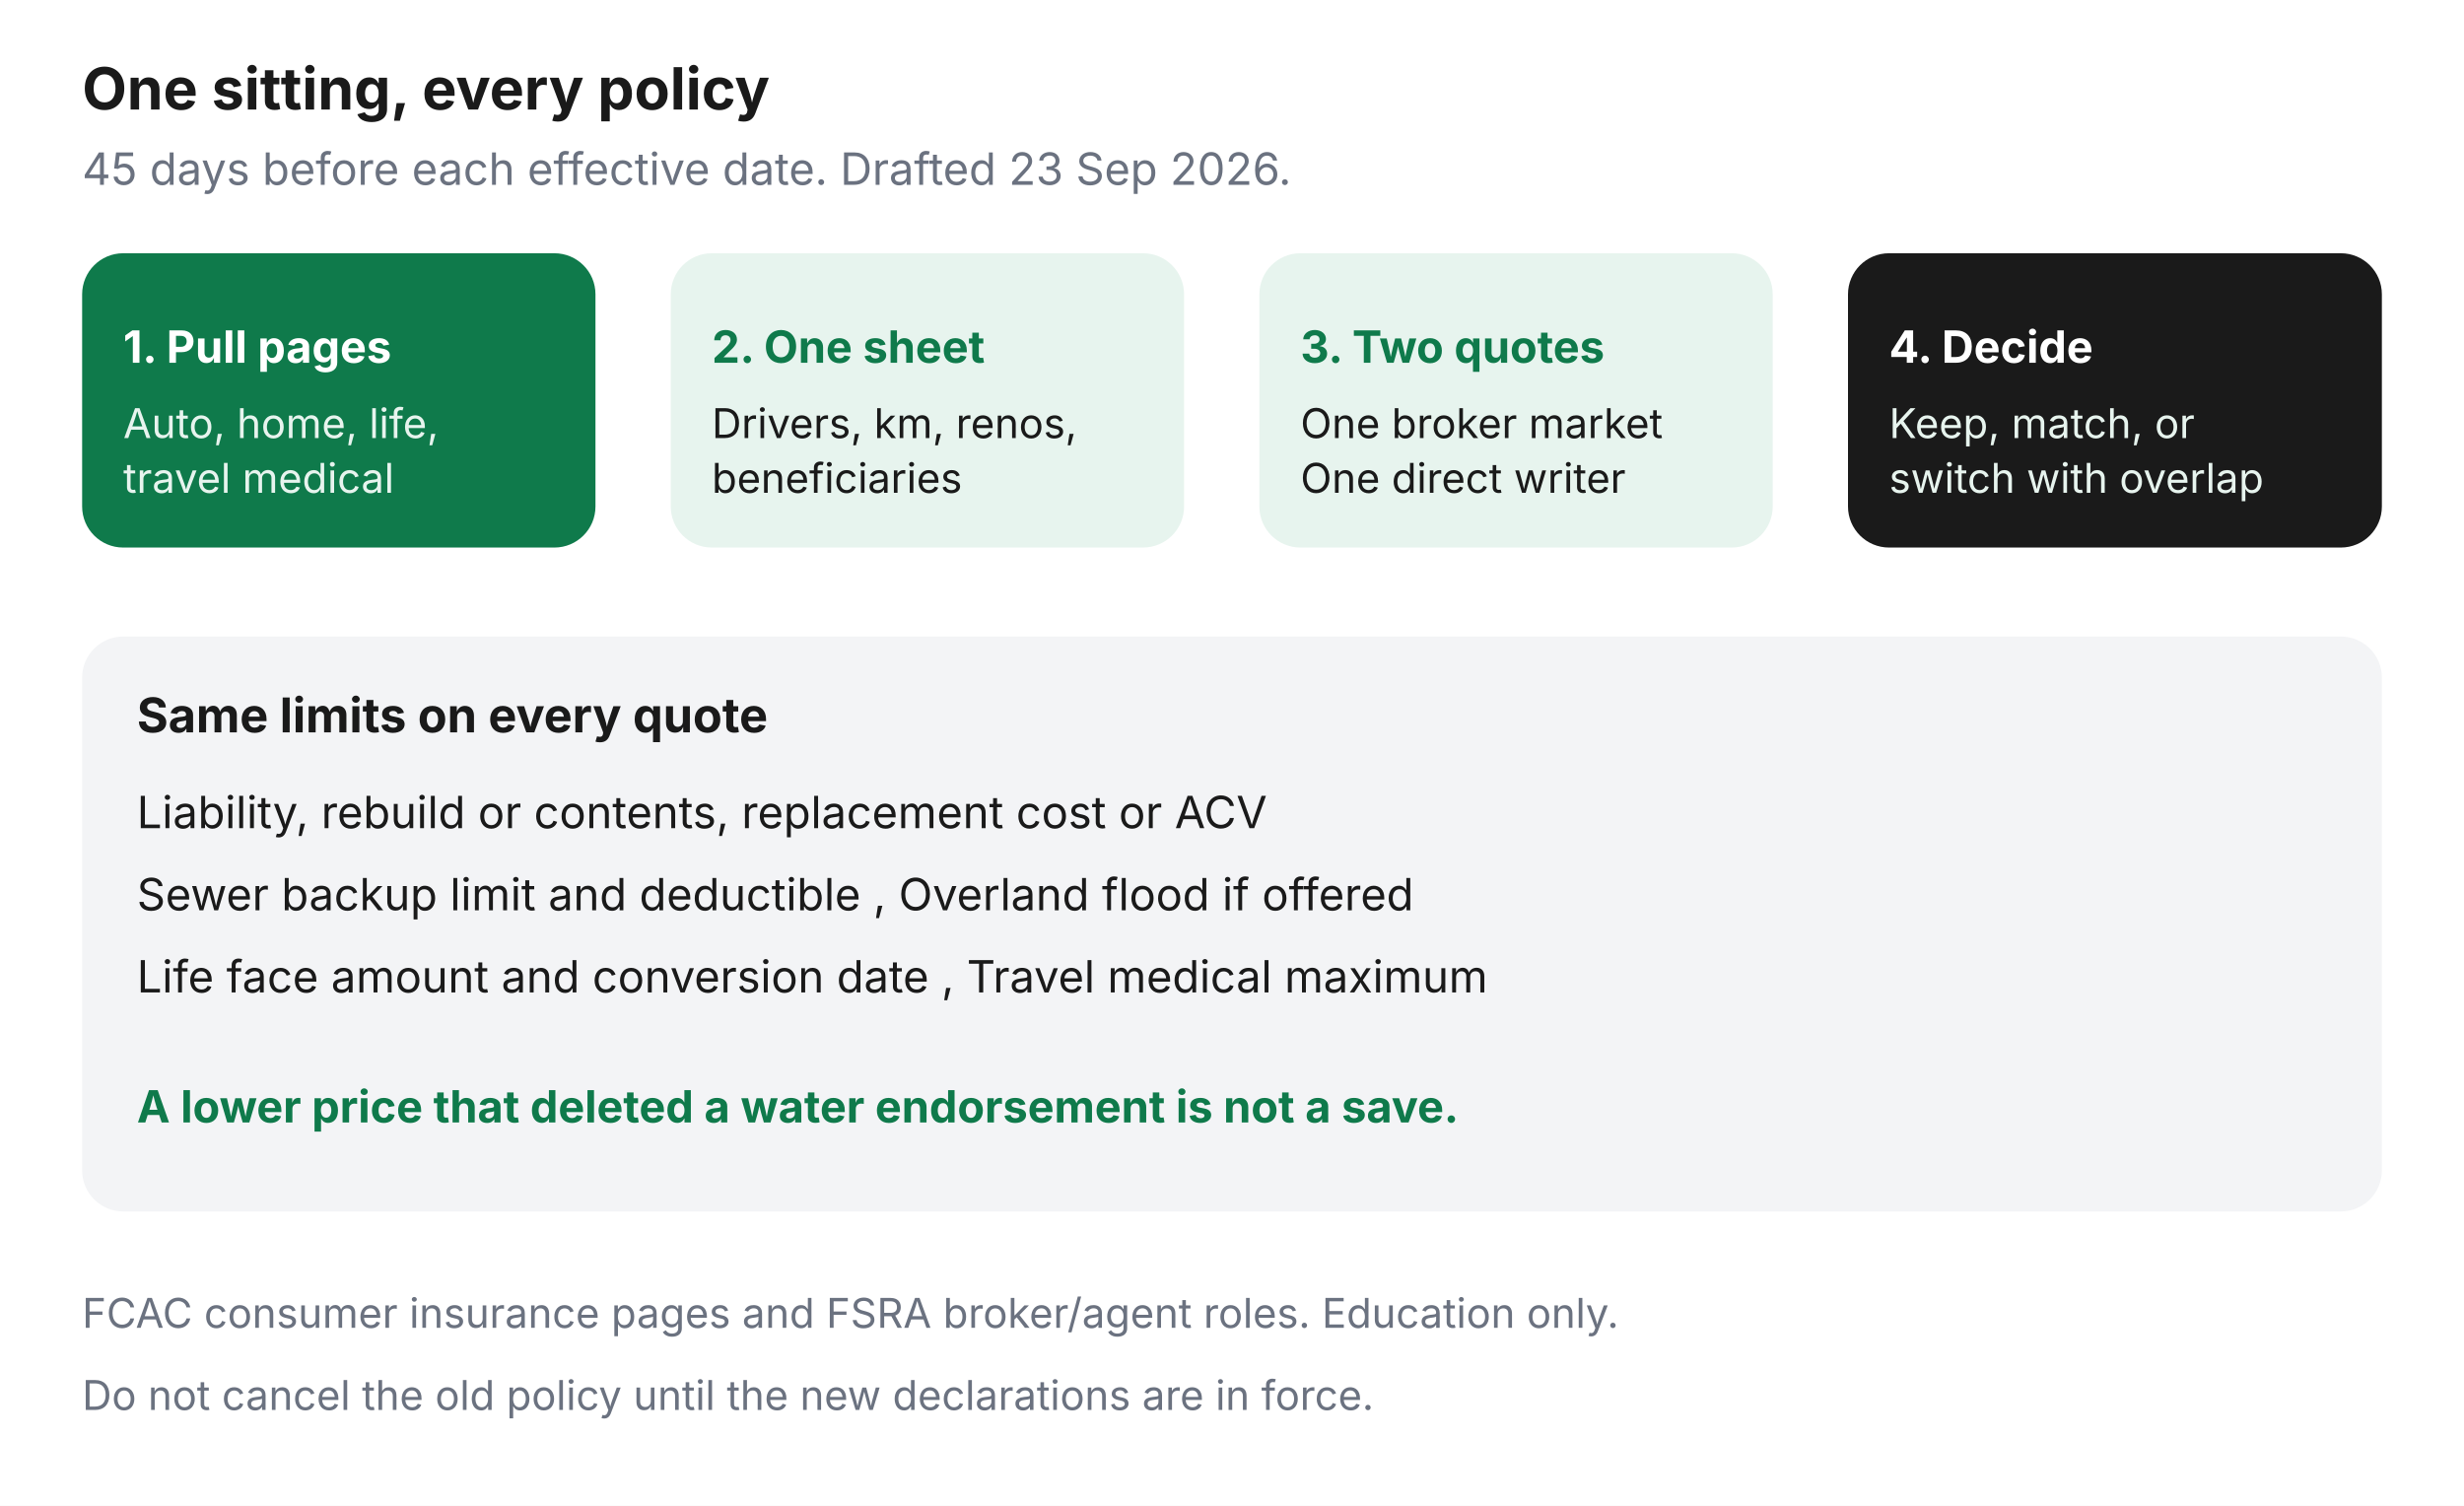
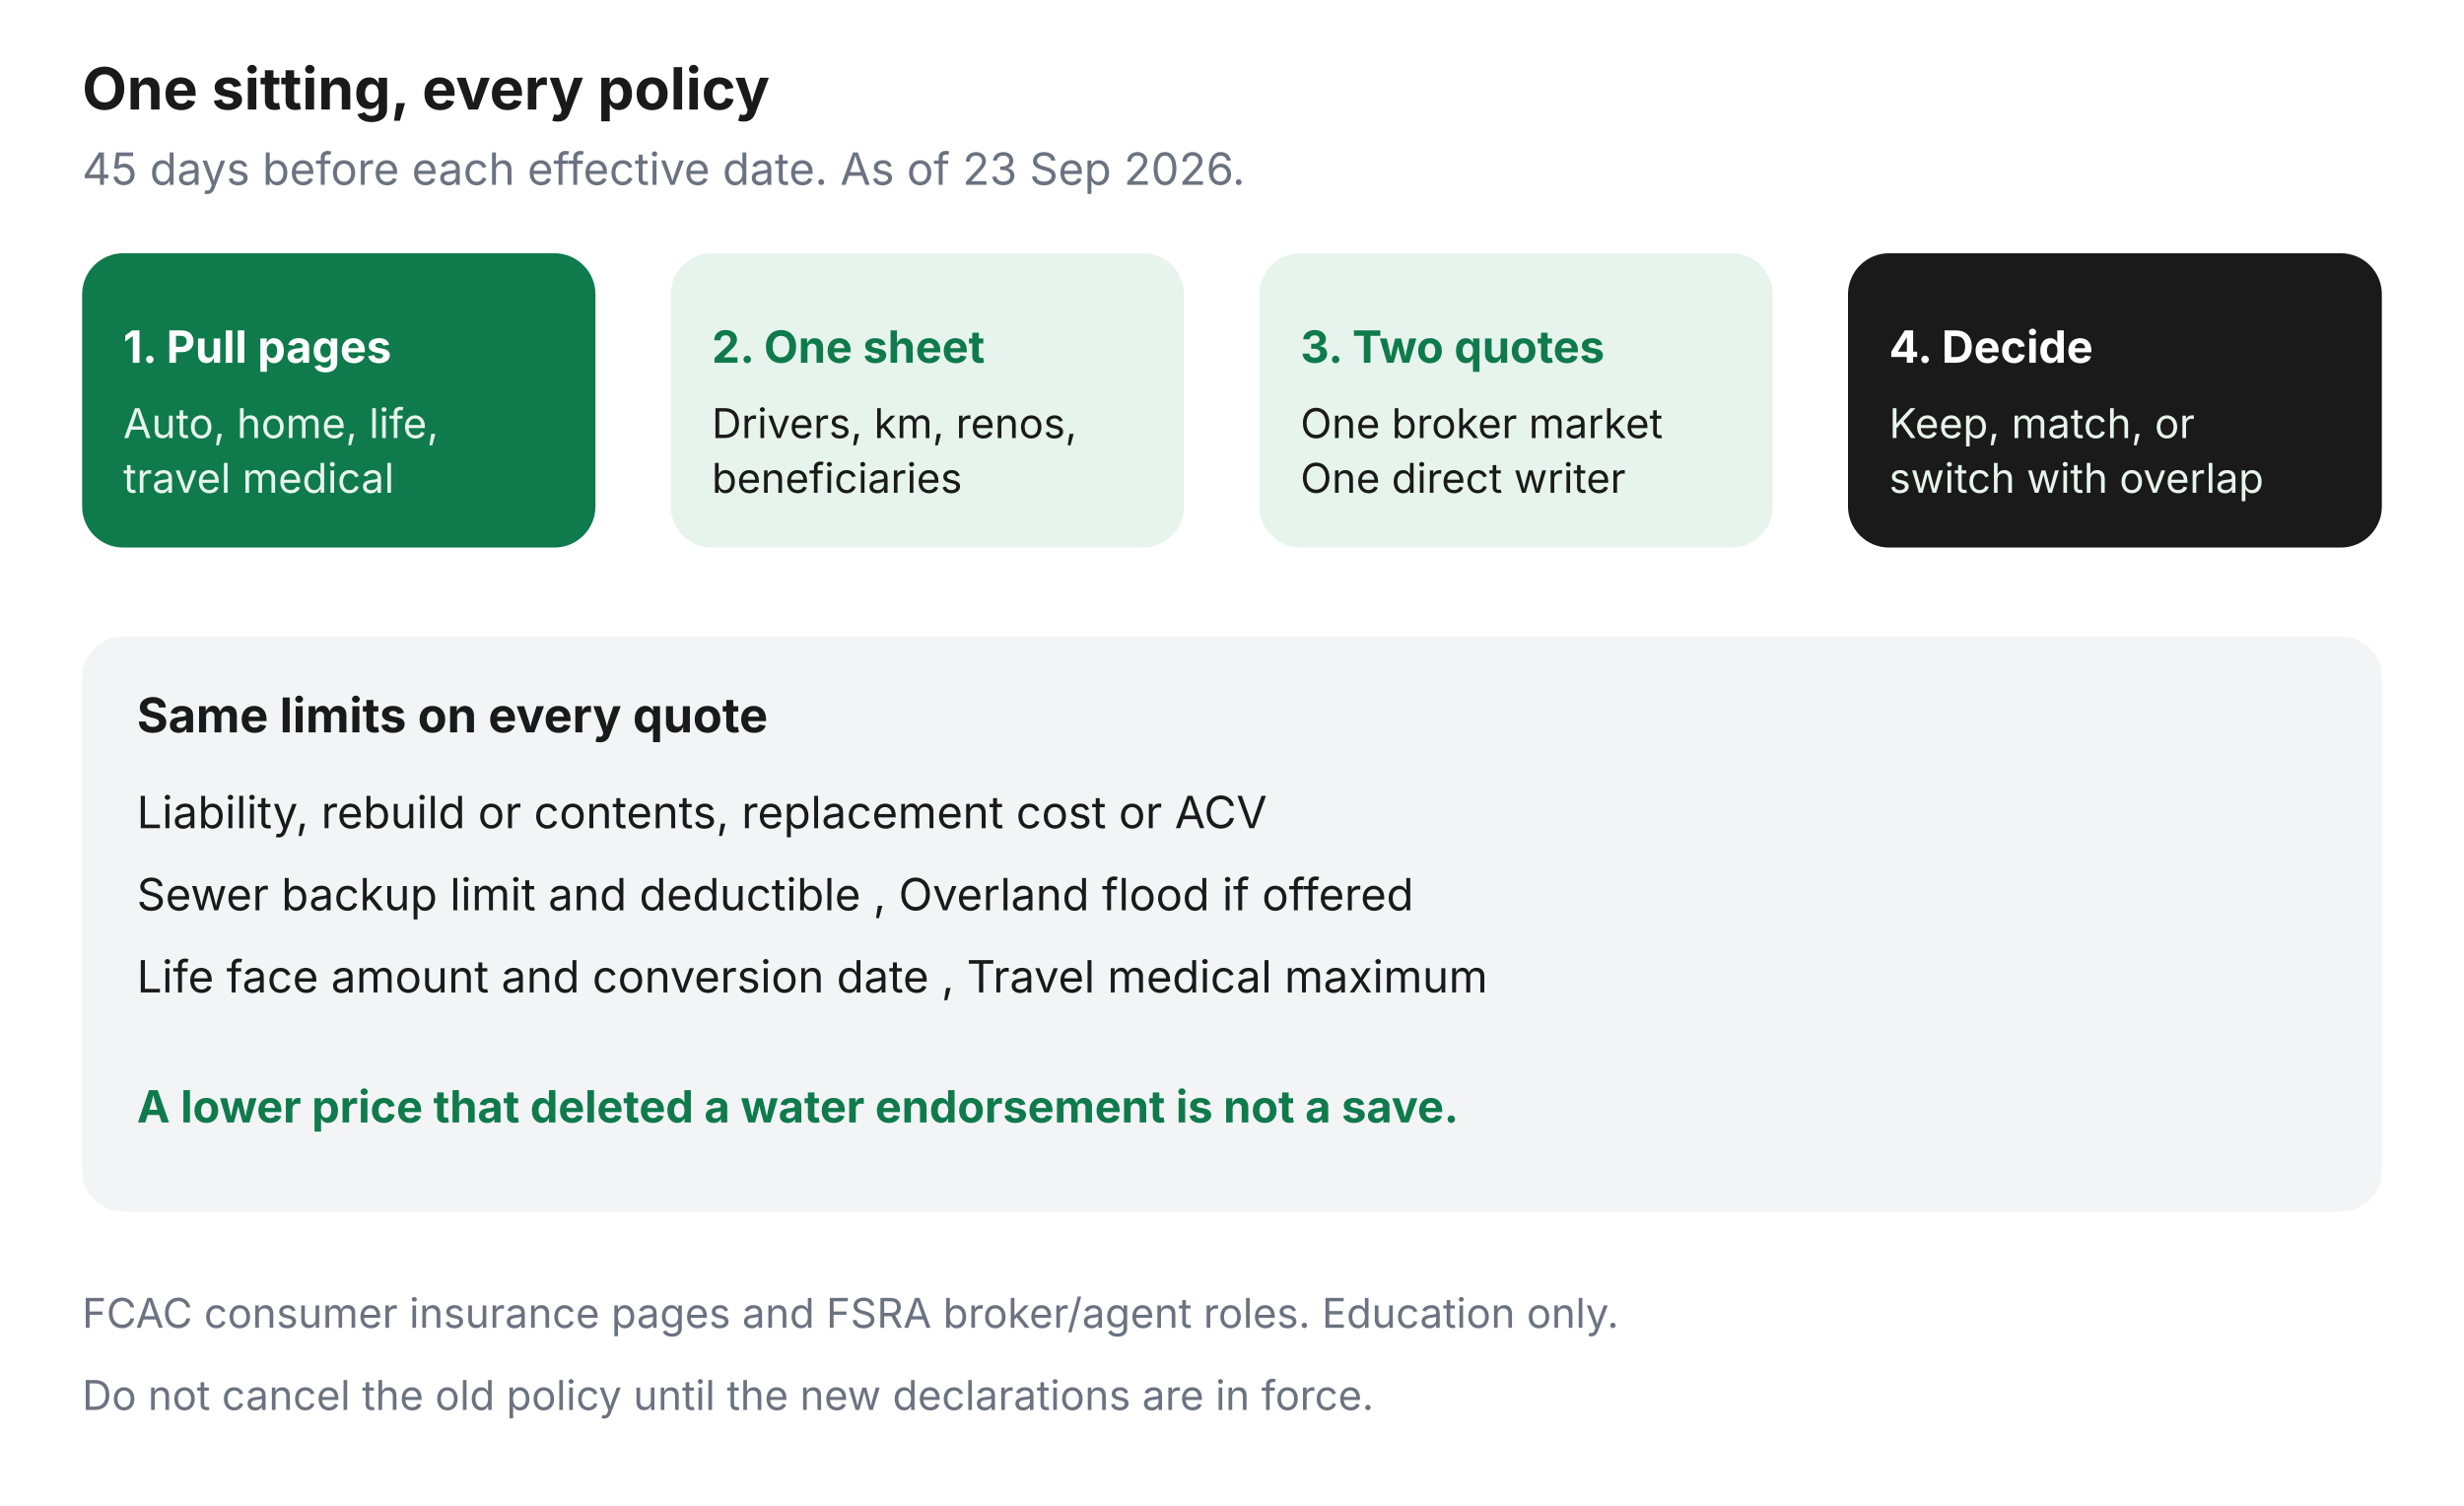
<svg xmlns="http://www.w3.org/2000/svg" viewBox="0 0 720 440" role="img" aria-labelledby="title desc">
  <rect width="720" height="440" fill="#FFFFFF" />
  <text x="24" y="32" font-family="Inter, system-ui, sans-serif" font-size="17" font-weight="700" fill="#1A1A1A">One sitting, every policy</text>
-   <text x="24" y="54" font-family="Inter, system-ui, sans-serif" font-size="13" fill="#6B7280">45 days before each effective date. Drafted 23 Sep 2026.</text>
+   <text x="24" y="54" font-family="Inter, system-ui, sans-serif" font-size="13" fill="#6B7280">45 days before each effective date. As of 23 Sep 2026.</text>
  <rect x="24" y="74" width="150" height="86" rx="12" fill="#0F7A4B" />
  <text x="36" y="106" font-family="Inter, system-ui, sans-serif" font-size="13" font-weight="700" fill="#FFFFFF">1. Pull pages</text>
  <text x="36" y="128" font-family="Inter, system-ui, sans-serif" font-size="12" fill="#E7F4EE">Auto, home, life,</text>
  <text x="36" y="144" font-family="Inter, system-ui, sans-serif" font-size="12" fill="#E7F4EE">travel medical</text>
  <rect x="196" y="74" width="150" height="86" rx="12" fill="#E7F4EE" />
  <text x="208" y="106" font-family="Inter, system-ui, sans-serif" font-size="13" font-weight="700" fill="#0F7A4B">2. One sheet</text>
  <text x="208" y="128" font-family="Inter, system-ui, sans-serif" font-size="12" fill="#1A1A1A">Drivers, km, renos,</text>
  <text x="208" y="144" font-family="Inter, system-ui, sans-serif" font-size="12" fill="#1A1A1A">beneficiaries</text>
  <rect x="368" y="74" width="150" height="86" rx="12" fill="#E7F4EE" />
  <text x="380" y="106" font-family="Inter, system-ui, sans-serif" font-size="13" font-weight="700" fill="#0F7A4B">3. Two quotes</text>
  <text x="380" y="128" font-family="Inter, system-ui, sans-serif" font-size="12" fill="#1A1A1A">One broker market</text>
  <text x="380" y="144" font-family="Inter, system-ui, sans-serif" font-size="12" fill="#1A1A1A">One direct writer</text>
  <rect x="540" y="74" width="156" height="86" rx="12" fill="#1A1A1A" />
  <text x="552" y="106" font-family="Inter, system-ui, sans-serif" font-size="13" font-weight="700" fill="#FFFFFF">4. Decide</text>
  <text x="552" y="128" font-family="Inter, system-ui, sans-serif" font-size="12" fill="#E7F4EE">Keep, match, or</text>
  <text x="552" y="144" font-family="Inter, system-ui, sans-serif" font-size="12" fill="#E7F4EE">switch with overlap</text>
  <rect x="24" y="186" width="672" height="168" rx="12" fill="#F3F4F6" />
  <text x="40" y="214" font-family="Inter, system-ui, sans-serif" font-size="14" font-weight="700" fill="#1A1A1A">Same limits on every quote</text>
  <text x="40" y="242" font-family="Inter, system-ui, sans-serif" font-size="13" fill="#1A1A1A">Liability, rebuild or contents, replacement cost or ACV</text>
  <text x="40" y="266" font-family="Inter, system-ui, sans-serif" font-size="13" fill="#1A1A1A">Sewer backup limit and deductible  ,  Overland flood if offered</text>
  <text x="40" y="290" font-family="Inter, system-ui, sans-serif" font-size="13" fill="#1A1A1A">Life face amount and conversion date  ,  Travel medical maximum</text>
  <text x="40" y="328" font-family="Inter, system-ui, sans-serif" font-size="13" font-weight="700" fill="#0F7A4B">A lower price that deleted a water endorsement is not a save.</text>
  <text x="24" y="388" font-family="Inter, system-ui, sans-serif" font-size="12" fill="#6B7280">FCAC consumer insurance pages and FSRA broker/agent roles. Education only.</text>
  <text x="24" y="412" font-family="Inter, system-ui, sans-serif" font-size="12" fill="#6B7280">Do not cancel the old policy until the new declarations are in force.</text>
</svg>
